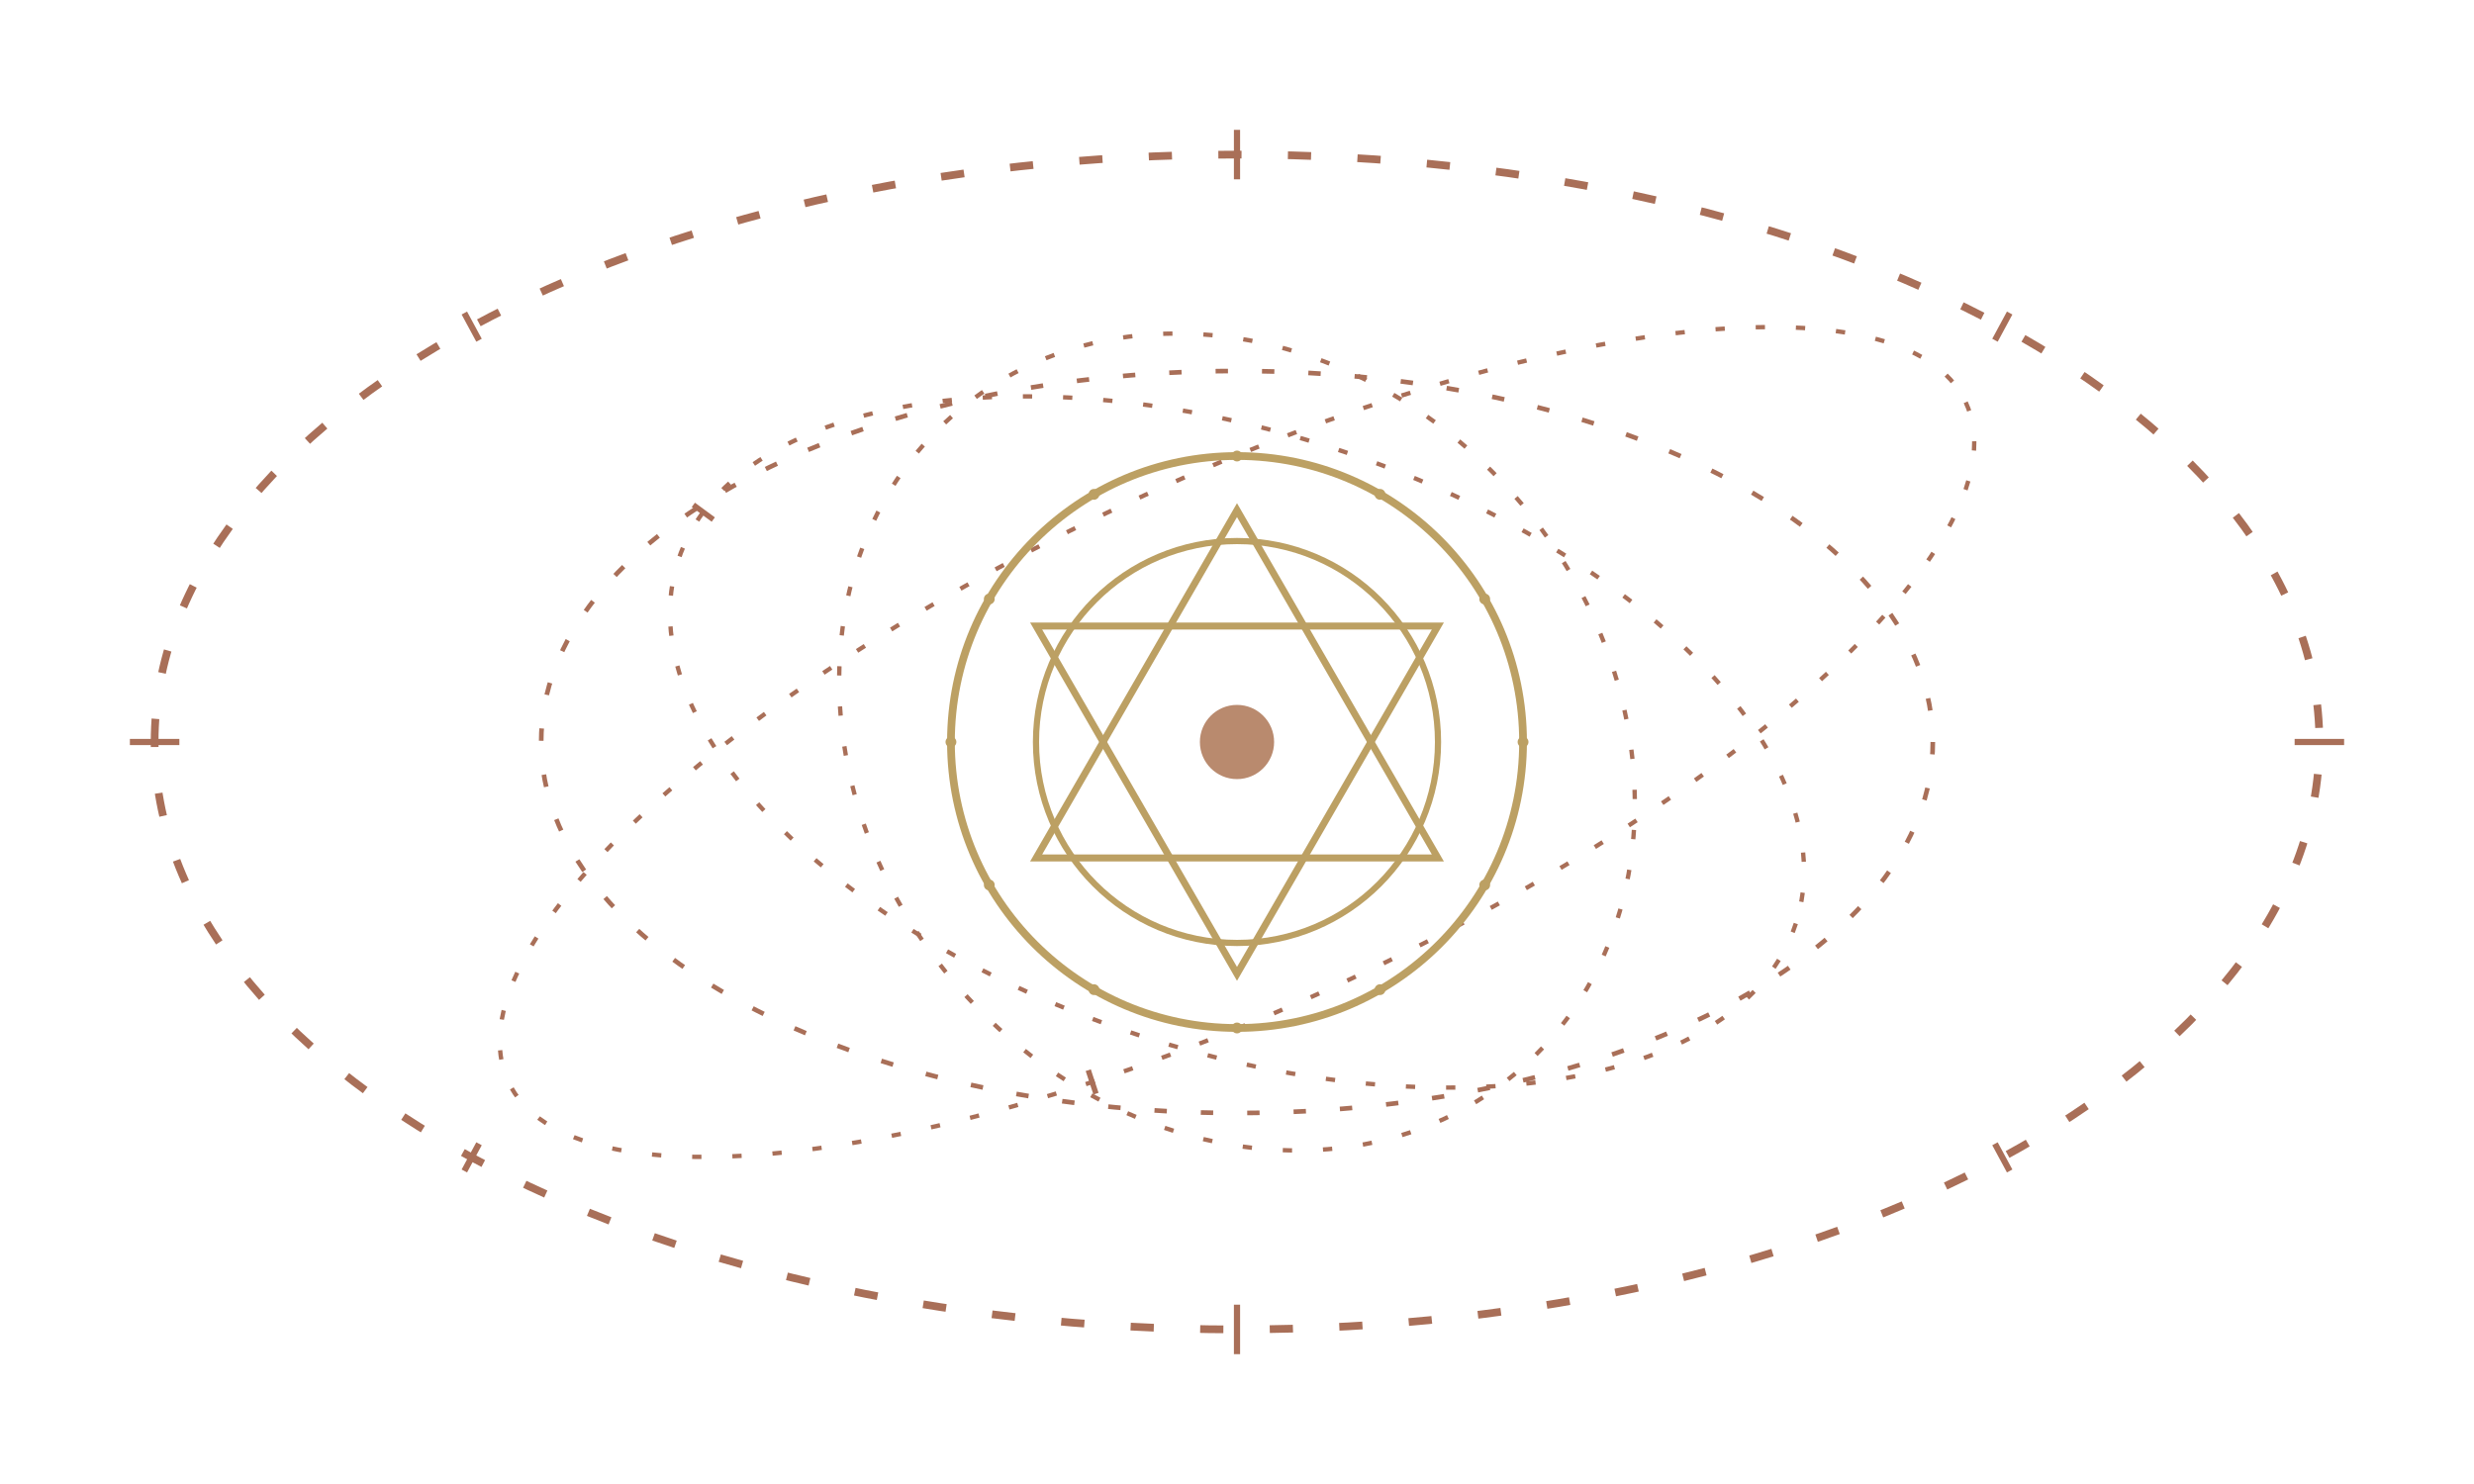
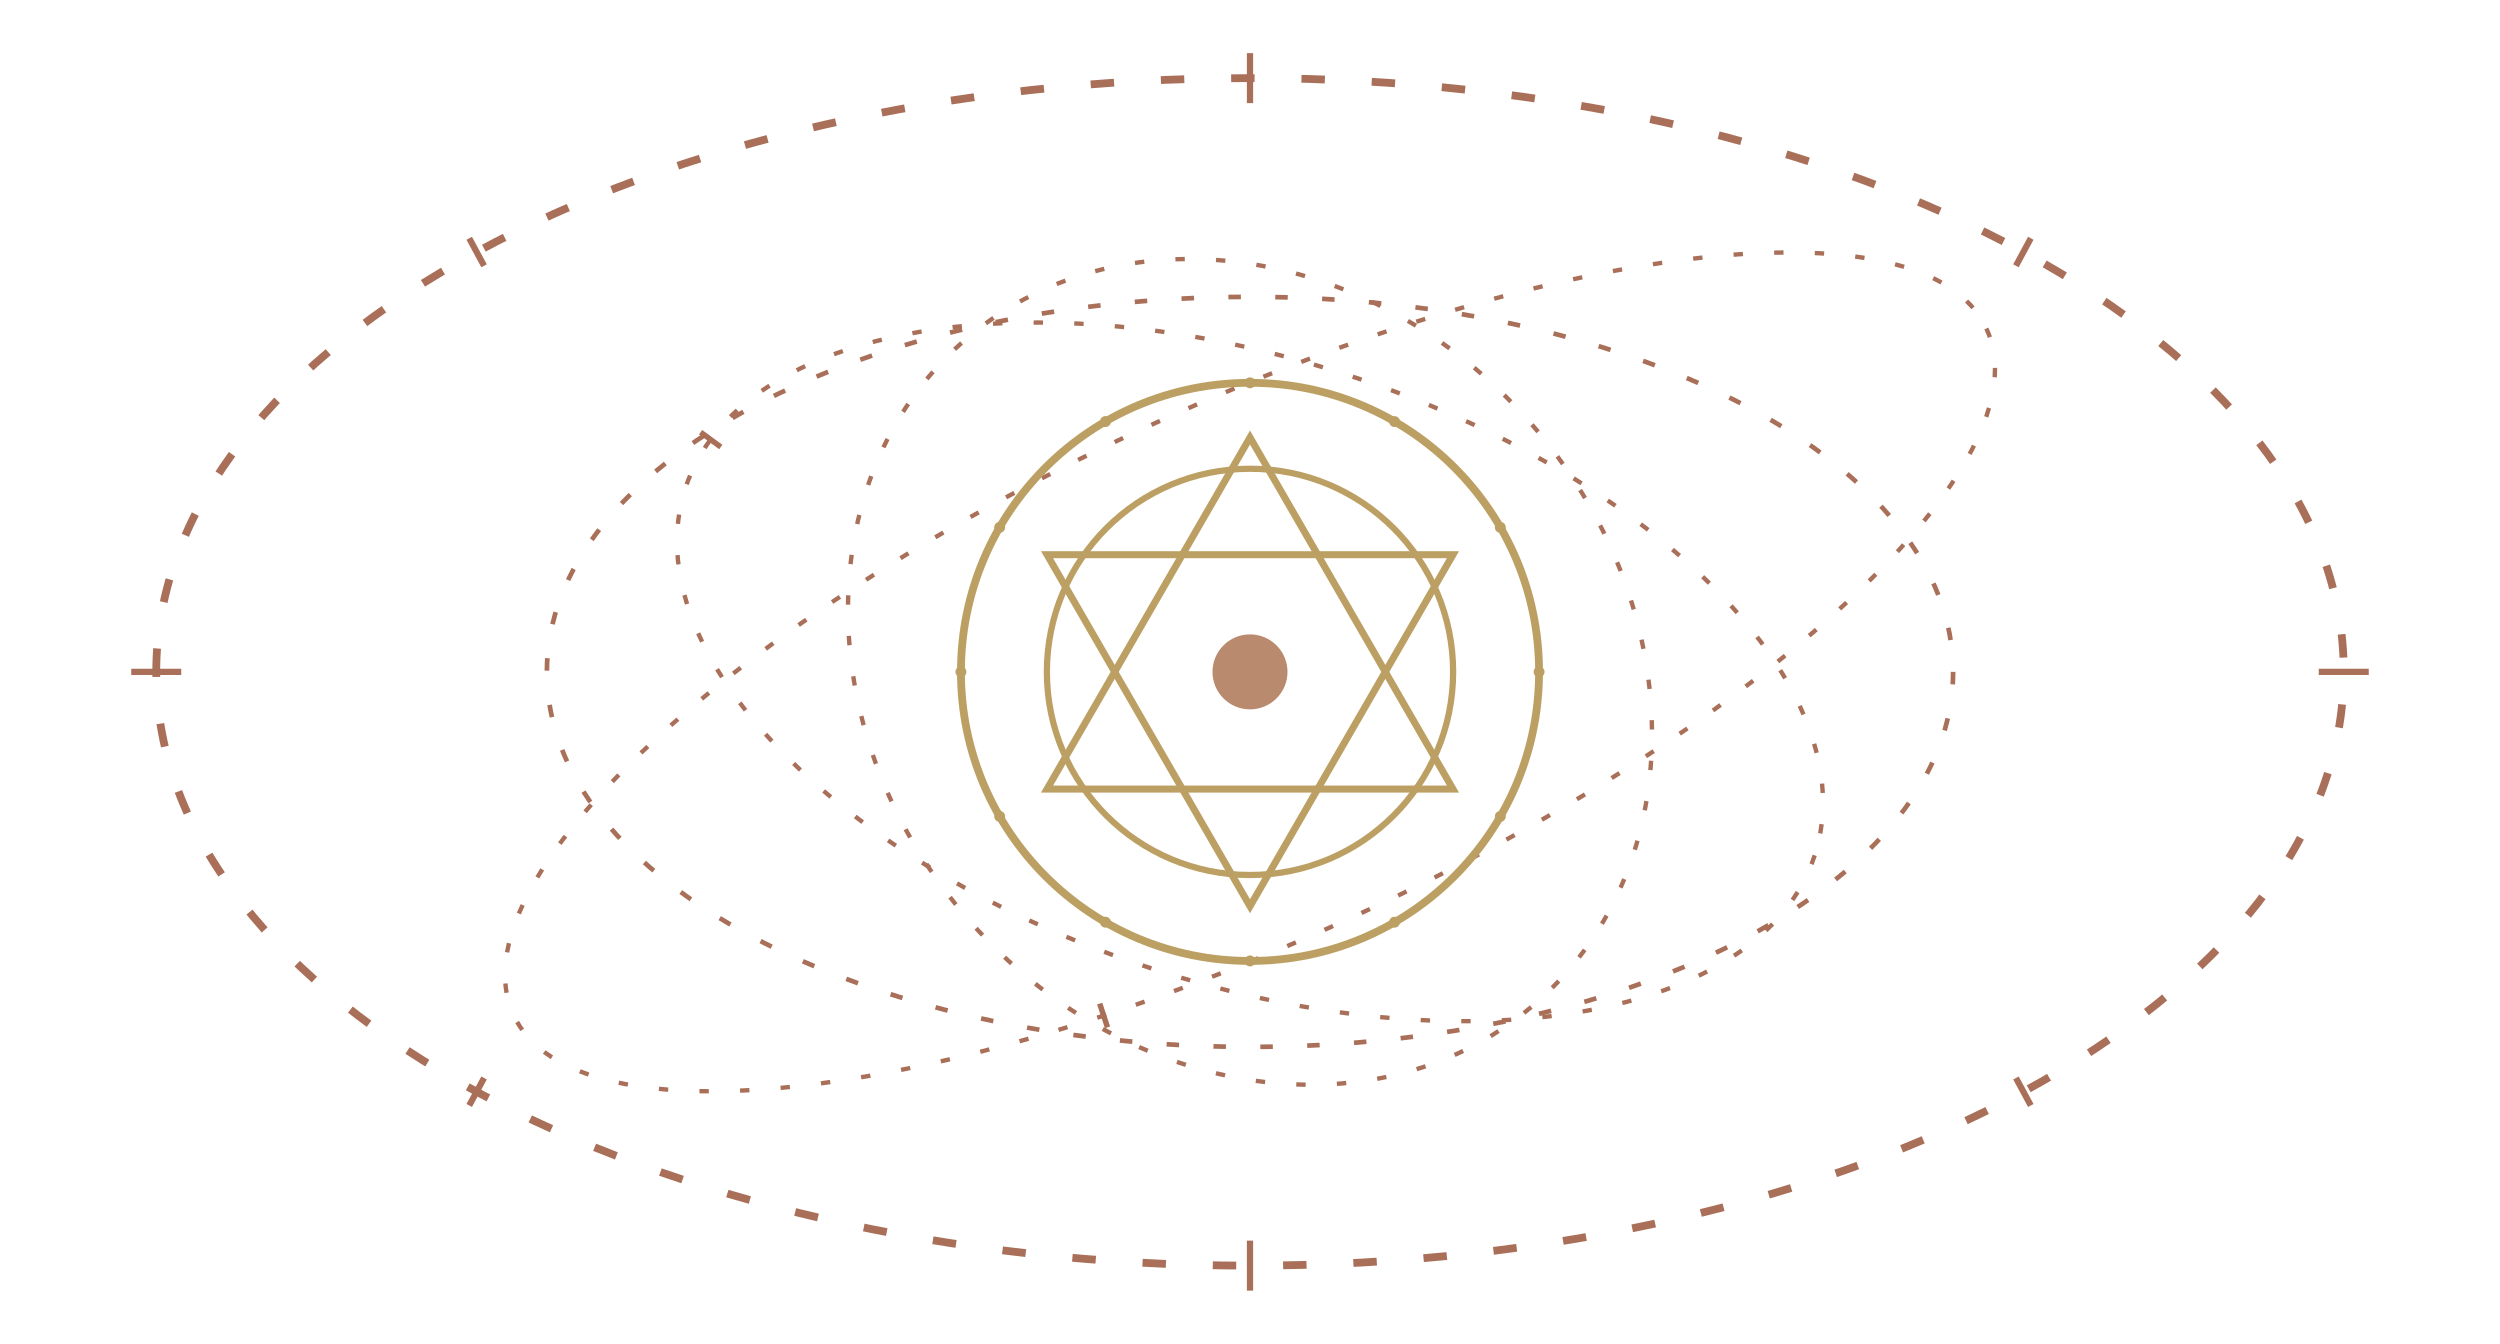
- <svg xmlns="http://www.w3.org/2000/svg" class="plate" viewBox="20 52 160 96" role="img" aria-label="An eye at the centre of a globe, watched over by an orbiting ring of stars">
+ <svg xmlns="http://www.w3.org/2000/svg" class="plate" viewBox="20 57 160 86" role="img" aria-label="An eye at the centre of a globe, watched over by an orbiting ring of stars">
  <defs>
    <path id="starShape" d="M 0,-3.2 C 0.9,-0.9 0.9,-0.9 3.2,0 C 0.9,0.9 0.9,0.9 0,3.2 C -0.9,0.9 -0.9,0.9 -3.2,0 C -0.9,-0.9 -0.9,-0.9 0,-3.2 Z" />
    <path id="orbit1PathCW" d="M 55 100 A 45 24 0 1 1 145 100 A 45 24 0 1 1 55 100 Z" />
    <path id="orbit2PathCCW" d="M 62 100 A 38 20 0 1 0 138 100 A 38 20 0 1 0 62 100 Z" />
    <path id="orbit3PathCCW" d="M 48 100 A 52 17 0 1 0 152 100 A 52 17 0 1 0 48 100 Z" />
    <path id="orbit4PathCW" d="M 72 100 A 28 24 0 1 1 128 100 A 28 24 0 1 1 72 100 Z" />
  </defs>
  <g fill="#A96F58">
    <use href="#starShape" x="155.15" y="131.11" opacity="0">
      <animate attributeName="opacity" values="0;1;1;0;0" keyTimes="0;0.064;0.474;0.538;1" dur="7.8s" begin="0s" repeatCount="indefinite" />
    </use>
    <use href="#starShape" x="44.85" y="131.11" transform="scale(0.85)" transform-origin="44.85 131.11" opacity="0">
      <animate attributeName="opacity" values="0;1;1;0;0" keyTimes="0;0.064;0.538;0.603;1" dur="7.8s" begin="2s" repeatCount="indefinite" />
    </use>
    <use href="#starShape" x="44.85" y="68.89" opacity="0">
      <animate attributeName="opacity" values="0;1;1;0;0" keyTimes="0;0.049;0.469;0.518;1" dur="8.1s" begin="4s" repeatCount="indefinite" />
    </use>
    <use href="#starShape" x="155.15" y="68.89" transform="scale(0.85)" transform-origin="155.15 68.89" opacity="0">
      <animate attributeName="opacity" values="0;1;1;0;0" keyTimes="0;0.078;0.48;0.558;1" dur="7.7s" begin="6s" repeatCount="indefinite" />
    </use>
  </g>
  <ellipse cx="100" cy="100" rx="45" ry="24" fill="none" stroke="#A96F58" stroke-width="0.3" stroke-dasharray="0.8 2.2">
    <animate attributeName="stroke-dashoffset" from="0" to="-221.82" dur="46s" repeatCount="indefinite" />
  </ellipse>
  <ellipse cx="100" cy="100" rx="38" ry="20" transform="rotate(18 100 100)" fill="none" stroke="#A96F58" stroke-width="0.28" stroke-dasharray="0.6 2">
    <animate attributeName="stroke-dashoffset" from="0" to="186.63" dur="40s" repeatCount="indefinite" />
  </ellipse>
  <ellipse cx="100" cy="100" rx="52" ry="17" transform="rotate(-25 100 100)" fill="none" stroke="#A96F58" stroke-width="0.28" stroke-dasharray="0.6 2">
    <animate attributeName="stroke-dashoffset" from="0" to="230.95" dur="52s" repeatCount="indefinite" />
  </ellipse>
  <ellipse cx="100" cy="100" rx="28" ry="24" transform="rotate(50 100 100)" fill="none" stroke="#A96F58" stroke-width="0.28" stroke-dasharray="0.6 2">
    <animate attributeName="stroke-dashoffset" from="0" to="-163.60" dur="34s" repeatCount="indefinite" />
  </ellipse>
  <g stroke="#A96F58" stroke-width="0.35">
    <line x1="66.13" y1="85.61" x2="64.84" y2="84.66" />
    <line x1="90.38" y1="121.23" x2="90.88" y2="122.75" />
  </g>
  <g transform="rotate(50 100 100)">
    <circle r="0.95" fill="#A96F58">
      <animateMotion dur="11s" repeatCount="indefinite" rotate="0">
        <mpath href="#orbit4PathCW" />
      </animateMotion>
    </circle>
  </g>
  <g transform="rotate(18 100 100)">
    <circle r="1.0" fill="#A96F58">
      <animateMotion dur="14s" repeatCount="indefinite" rotate="0">
        <mpath href="#orbit2PathCCW" />
      </animateMotion>
    </circle>
  </g>
  <g>
    <circle r="1.1" fill="#A96F58">
      <animateMotion dur="17s" repeatCount="indefinite" rotate="0">
        <mpath href="#orbit1PathCW" />
      </animateMotion>
    </circle>
  </g>
  <g transform="rotate(-25 100 100)">
    <circle r="1.1" fill="#A96F58">
      <animateMotion dur="20s" repeatCount="indefinite" rotate="0">
        <mpath href="#orbit3PathCCW" />
      </animateMotion>
    </circle>
  </g>
  <path id="orbitPath" d="M 30 100 A 70 38 0 1 1 170 100 A 70 38 0 1 1 30 100 Z" fill="none" stroke="#A96F58" stroke-width="0.5" stroke-dasharray="1.5 3">
    <animate attributeName="stroke-dashoffset" from="0" to="-346.78" dur="58s" repeatCount="indefinite" />
  </path>
  <g stroke="#A96F58" stroke-width="0.4">
    <line x1="168.40" y1="100.00" x2="171.60" y2="100.00" />
    <line x1="149.02" y1="125.99" x2="149.97" y2="127.75" />
    <line x1="100.00" y1="136.40" x2="100.00" y2="139.60" />
    <line x1="50.98" y1="125.99" x2="50.03" y2="127.75" />
    <line x1="31.60" y1="100.00" x2="28.40" y2="100.00" />
    <line x1="50.98" y1="74.01" x2="50.03" y2="72.25" />
    <line x1="100.00" y1="63.60" x2="100.00" y2="60.40" />
    <line x1="149.02" y1="74.01" x2="149.97" y2="72.25" />
  </g>
  <g>
    <animateTransform attributeName="transform" type="rotate" from="0 100 100" to="360 100 100" dur="105s" repeatCount="indefinite" />
    <g fill="#BCA063">
      <circle cx="118.50" cy="100.00" r="0.35" />
      <circle cx="116.02" cy="109.25" r="0.35" />
      <circle cx="109.25" cy="116.02" r="0.35" />
      <circle cx="100.00" cy="118.50" r="0.35" />
      <circle cx="90.75" cy="116.02" r="0.35" />
      <circle cx="83.98" cy="109.25" r="0.35" />
      <circle cx="81.50" cy="100.00" r="0.35" />
      <circle cx="83.98" cy="90.75" r="0.35" />
      <circle cx="90.75" cy="83.98" r="0.35" />
      <circle cx="100.00" cy="81.50" r="0.35" />
      <circle cx="109.25" cy="83.98" r="0.35" />
      <circle cx="116.02" cy="90.75" r="0.35" />
    </g>
    <circle cx="100" cy="100" r="18.5" fill="none" stroke="#BCA063" stroke-width="0.5" />
    <circle cx="100" cy="100" r="13" fill="none" stroke="#BCA063" stroke-width="0.4" />
  </g>
  <g fill="none" stroke="#BCA063" stroke-width="0.45">
    <animateTransform attributeName="transform" type="rotate" from="360 100 100" to="0 100 100" dur="130s" repeatCount="indefinite" />
    <path d="M 100.00,85.00 L 112.99,107.50 L 87.01,107.50 Z" />
    <path d="M 100.00,115.00 L 87.01,92.50 L 112.99,92.50 Z" />
  </g>
  <circle cx="100" cy="100" r="2.4" fill="#B98A6E" />
  <g>
    <g stroke="#A96F58" fill="none" stroke-linecap="round" stroke-linejoin="round">
      <g stroke-width="0.33">
        <line x1="-4.68" y1="1.76" x2="-7.24" y2="0.34" />
        <line x1="-3.51" y1="0.27" x2="-5.61" y2="-1.77" />
        <line x1="-2.34" y1="-0.81" x2="-3.83" y2="-3.32" />
        <line x1="-1.17" y1="-1.44" x2="-1.94" y2="-4.26" />
        <line x1="0.00" y1="-1.66" x2="0.00" y2="-4.58" />
        <line x1="1.17" y1="-1.44" x2="1.94" y2="-4.26" />
        <line x1="2.34" y1="-0.81" x2="3.83" y2="-3.32" />
        <line x1="3.51" y1="0.27" x2="5.61" y2="-1.77" />
        <line x1="4.68" y1="1.76" x2="7.24" y2="0.34" />
      </g>
      <path stroke-width="0.6" d="M -5.362,2.827 Q -2.73,-1.463 0.0,-1.657 Q 2.73,-1.463 5.362,2.827 Q 2.73,4.388 0.0,4.583 Q -2.73,4.388 -5.362,2.827 Z" />
      <path stroke-width="0.36" d="M -3.315,2.047 A 3.315,3.315 0 1,0 3.315,2.047 A 3.315,3.315 0 1,0 -3.315,2.047 Z" />
      <path fill="#A96F58" stroke="none" fill-rule="evenodd" d="M -1.95,2.047 A 1.95,1.95 0 1,0 1.95,2.047 A 1.95,1.95 0 1,0 -1.95,2.047 Z M 0.098,1.268 A 0.585,0.585 0 1,0 1.268,1.268 A 0.585,0.585 0 1,0 0.098,1.268 Z" />
    </g>
    <animateMotion dur="26s" repeatCount="indefinite" calcMode="linear" keyPoints="0;0.021;0.042;0.062;0.083;0.104;0.125;0.146;0.167;0.188;0.208;0.229;0.25;0.271;0.292;0.312;0.333;0.354;0.375;0.396;0.417;0.438;0.458;0.479;0.5;0.521;0.542;0.562;0.583;0.604;0.625;0.646;0.667;0.688;0.708;0.729;0.75;0.771;0.792;0.812;0.833;0.854;0.875;0.896;0.917;0.938;0.958;0.979;1" keyTimes="0;0.042;0.073;0.102;0.13;0.152;0.172;0.187;0.201;0.217;0.23;0.241;0.25;0.262;0.273;0.286;0.302;0.317;0.332;0.352;0.374;0.402;0.432;0.463;0.505;0.542;0.573;0.602;0.63;0.652;0.672;0.687;0.701;0.717;0.73;0.741;0.75;0.761;0.773;0.786;0.802;0.817;0.832;0.852;0.874;0.902;0.932;0.963;1" path="M 30 100 A 70 38 0 1 1 170 100 A 70 38 0 1 1 30 100 Z" />
  </g>
</svg>
